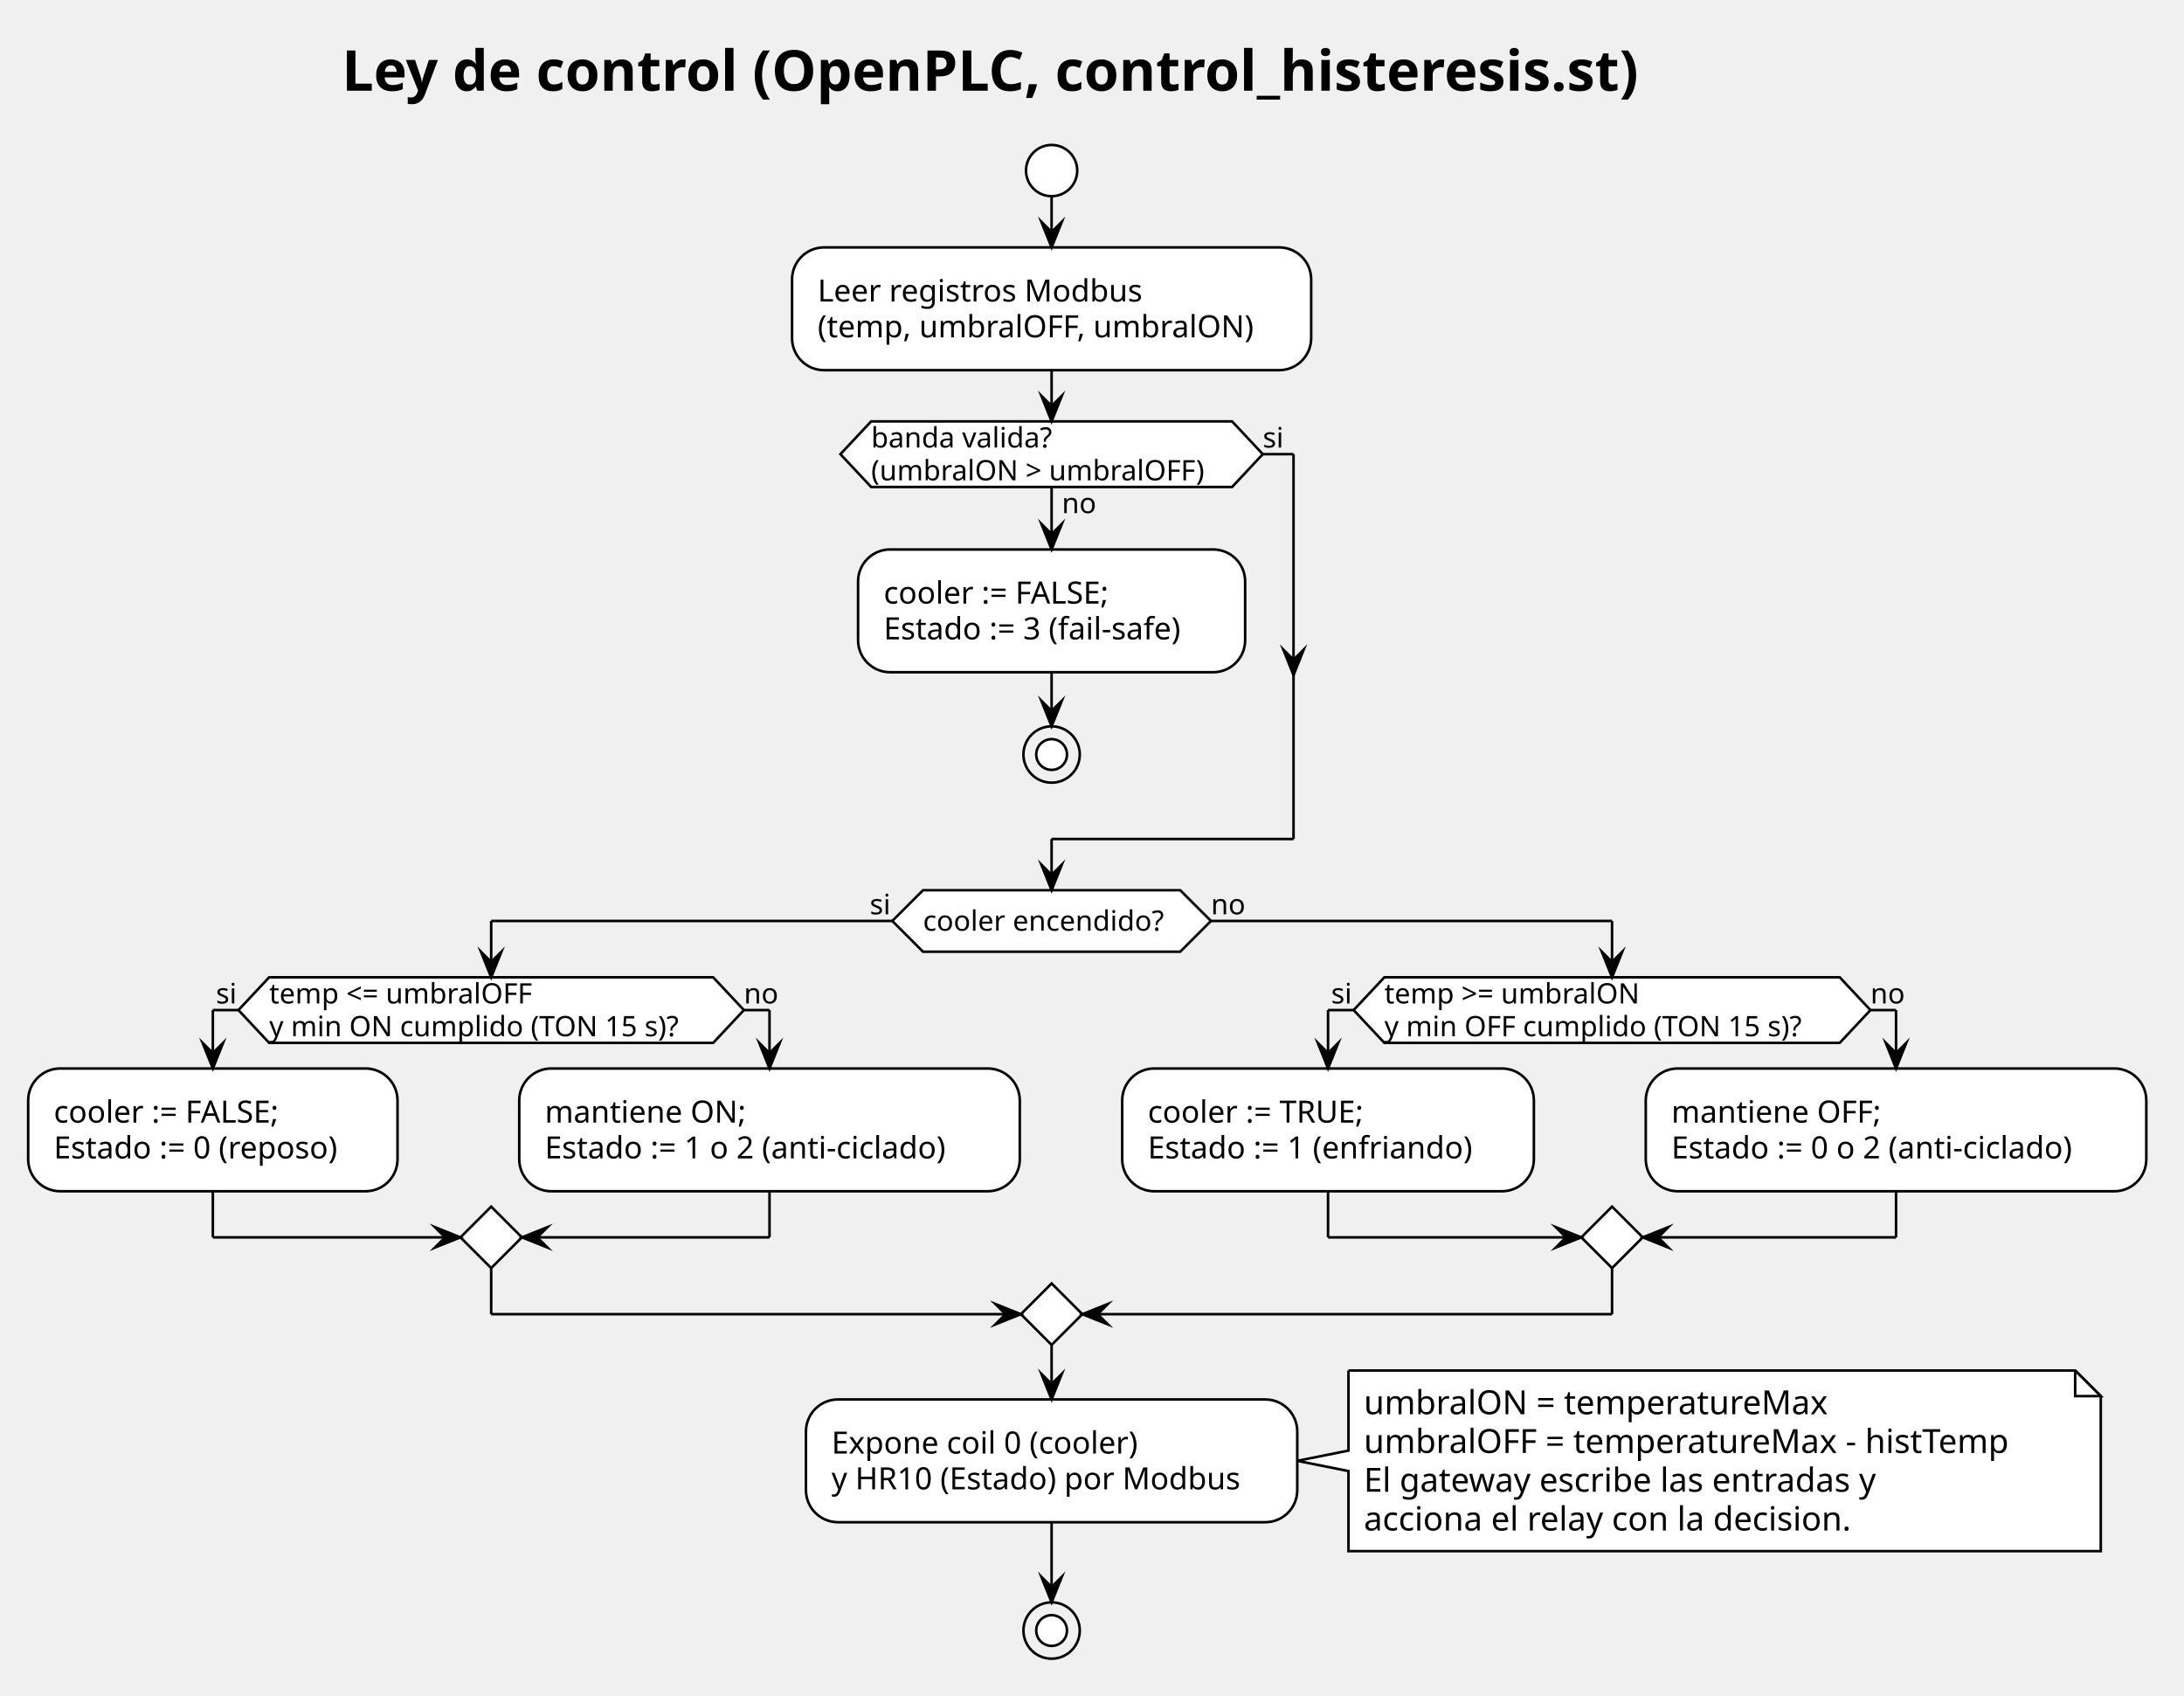
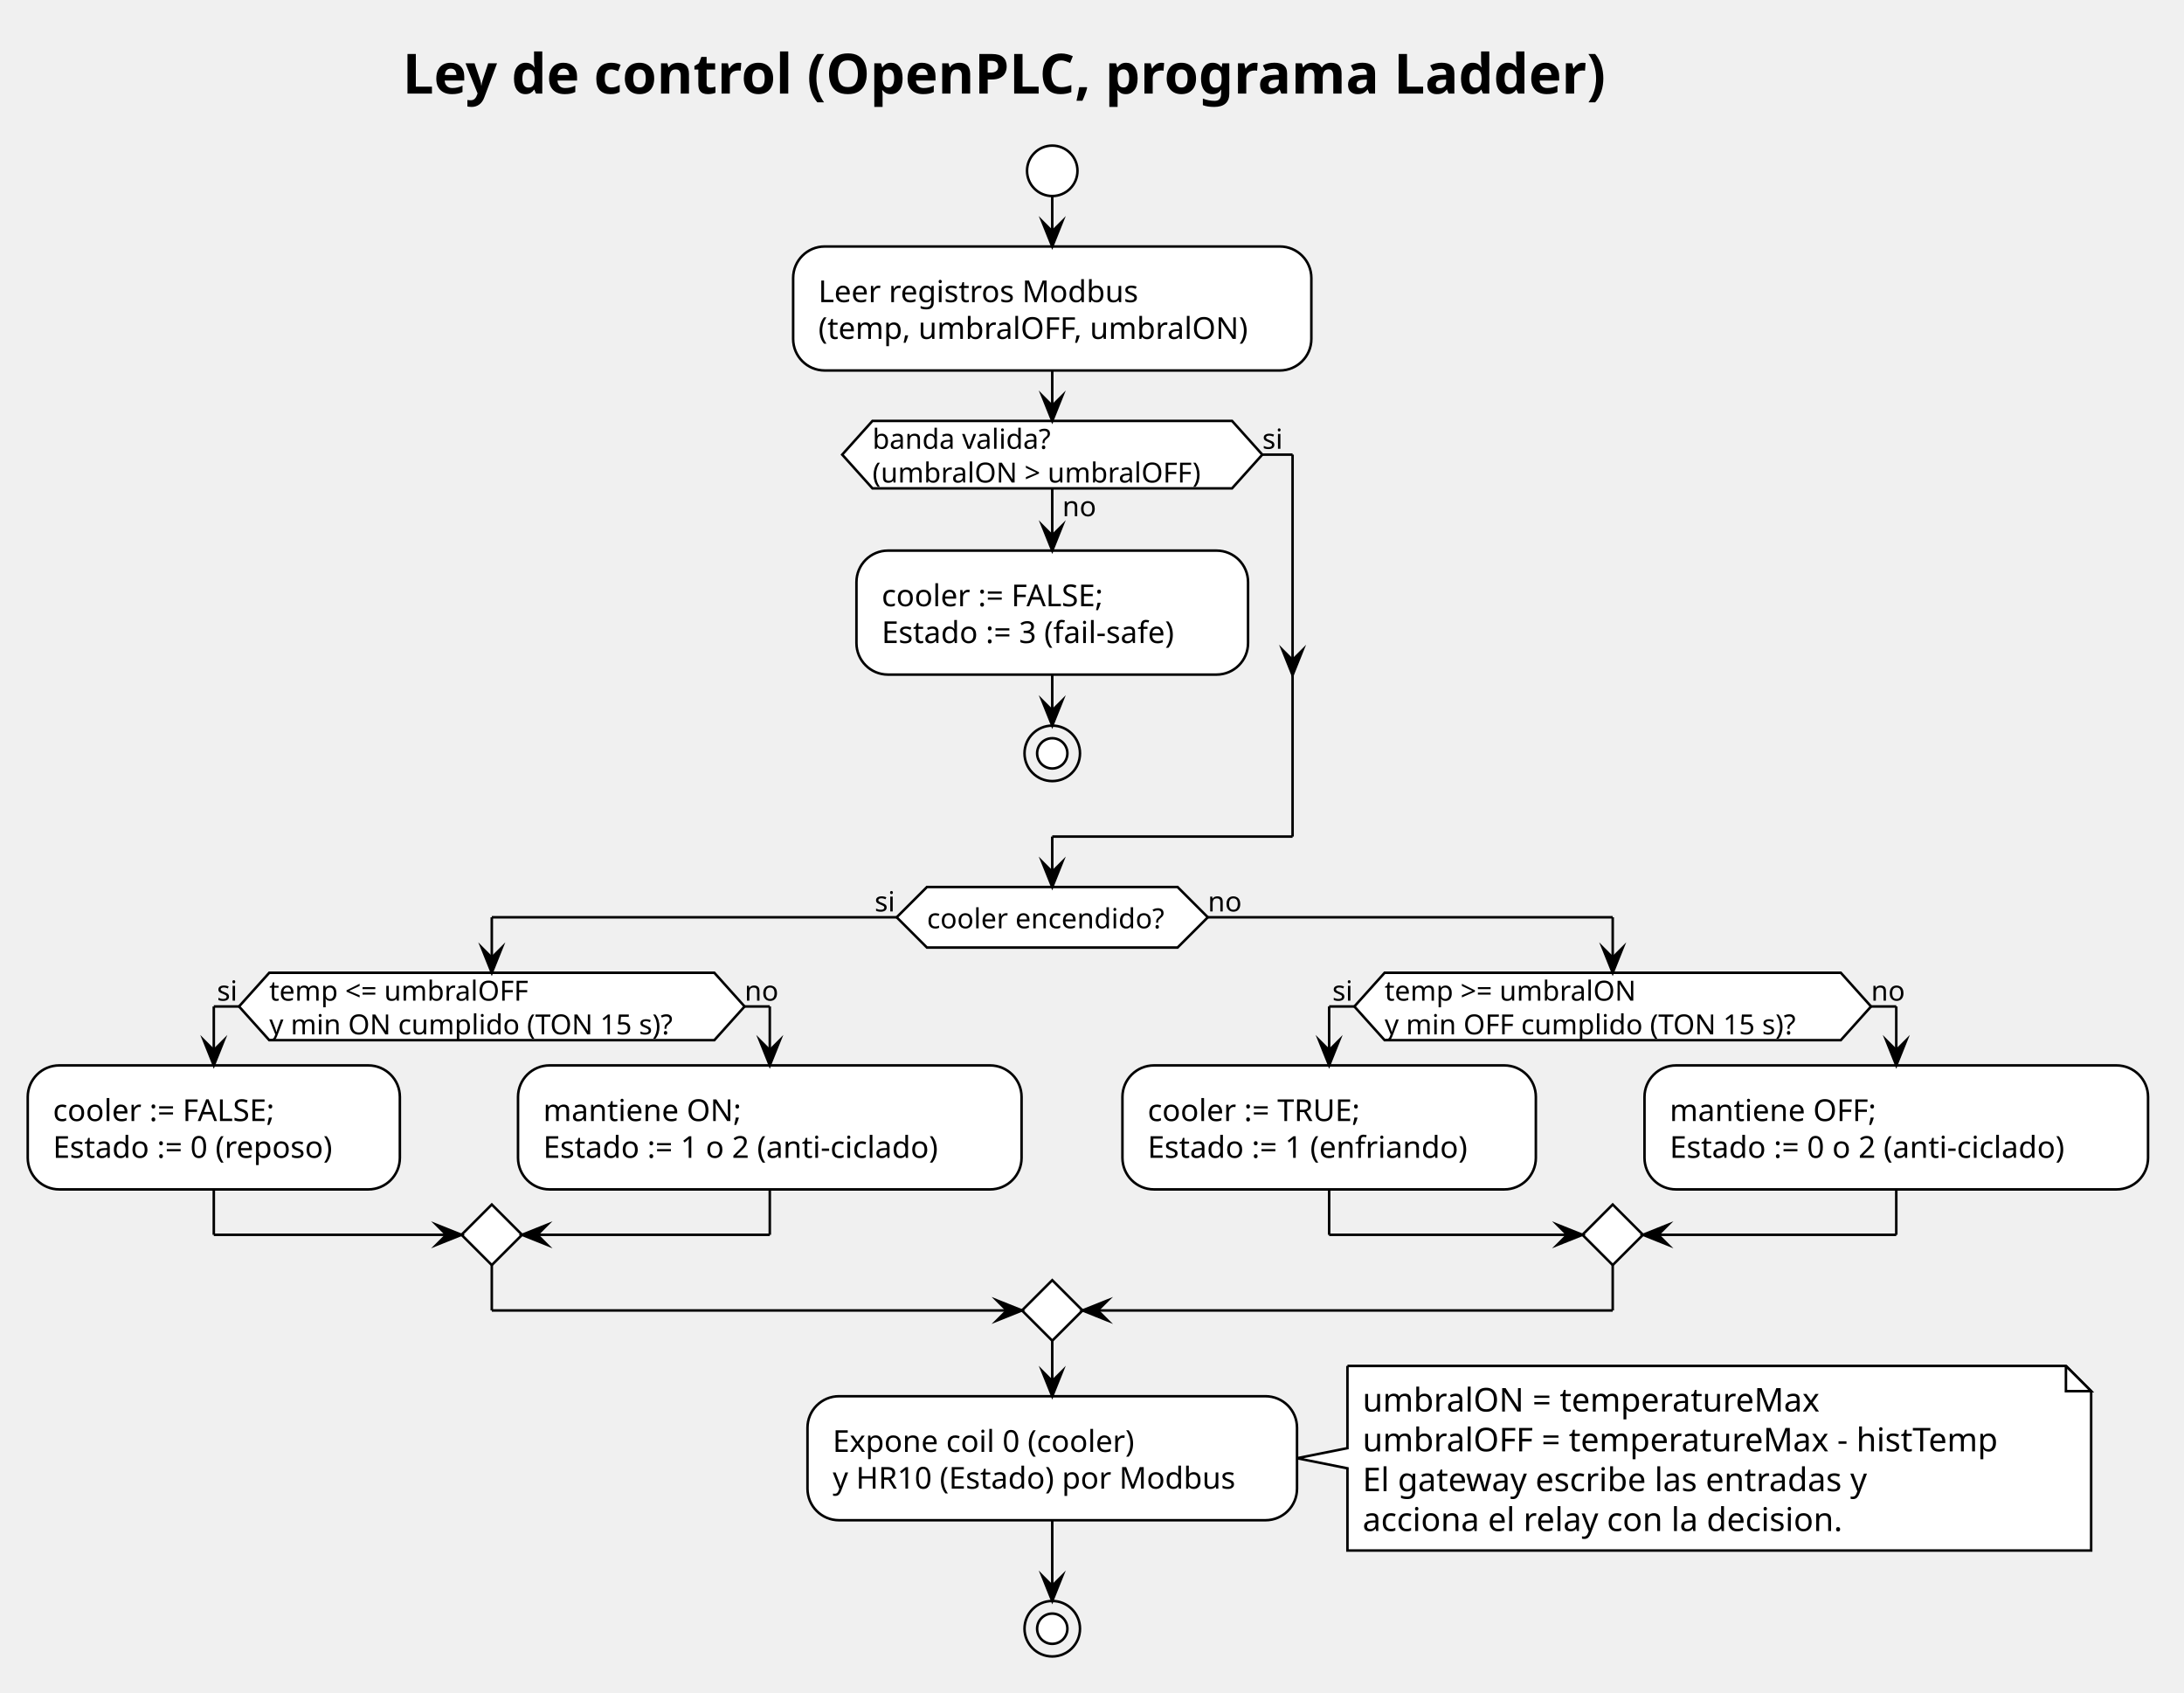
- <svg xmlns="http://www.w3.org/2000/svg" version="1.1" data-diagram-type="ACTIVITY" style="width:853px;height:662px;background:#FFFFFF;" width="853px" height="662px" viewBox="0 0 853 662" zoomAndPan="magnify" preserveAspectRatio="none" contentStyleType="text/css">
+ <svg xmlns="http://www.w3.org/2000/svg" contentStyleType="text/css" data-diagram-type="ACTIVITY" height="671px" preserveAspectRatio="none" style="width:866px;height:671px;background:#FFFFFF;" version="1.1" viewBox="0 0 866 671" width="866px" zoomAndPan="magnify">
  <defs />
-   <g font-family="sans-serif" lengthAdjust="spacing">
+   <g>
    <g class="title" data-source-line="5">
-       <text x="133.513" y="35.421" fill="#000" font-size="22" textLength="584.257" font-weight="700" font-family="Verdana">Ley de control (OpenPLC, control_histeresis.st)</text>
+       <text fill="#000000" font-family="Verdana" font-size="22" font-weight="700" lengthAdjust="spacing" textLength="545.563" x="159.59" y="37.118">Ley de control (OpenPLC, programa Ladder)</text>
    </g>
-     <ellipse cx="410.725" cy="66.609" rx="10" ry="10" fill="#FFF" style="stroke:#000;stroke-width:1;" />
-     <rect x="309.348" y="96.609" width="202.754" height="47.938" fill="#FFF" style="stroke:#000;stroke-width:1;" rx="12.5" ry="12.5" />
-     <text x="319.348" y="117.748" fill="#000" font-size="12" textLength="133.553" font-family="Verdana">Leer registros Modbus</text>
-     <text x="319.348" y="131.717" fill="#000" font-size="12" textLength="182.754" font-family="Verdana">(temp, umbralOFF, umbralON)</text>
-     <rect x="335.135" y="214.559" width="151.18" height="47.938" fill="#FFF" style="stroke:#000;stroke-width:1;" rx="12.5" ry="12.5" />
-     <text x="345.135" y="235.697" fill="#000" font-size="12" textLength="99.697" font-family="Verdana">cooler := FALSE;</text>
-     <text x="345.135" y="249.666" fill="#000" font-size="12" textLength="131.18" font-family="Verdana">Estado := 3 (fail-safe)</text>
-     <ellipse cx="410.725" cy="294.625" rx="11" ry="11" fill="none" style="stroke:#000;stroke-width:1;" />
-     <ellipse cx="410.725" cy="294.625" rx="6" ry="6" fill="#FFF" style="stroke:#000;stroke-width:1;" />
-     <polygon points="340.24,164.547,481.21,164.547,493.21,177.352,481.21,190.156,340.24,190.156,328.24,177.352,340.24,164.547" fill="#FFF" style="stroke:#000;stroke-width:1;stroke-linejoin:miter;stroke-miterlimit:10;" />
-     <text x="414.725" y="200.367" fill="#000" font-size="11" textLength="13.702" font-family="Verdana">no</text>
-     <text x="340.24" y="174.757" fill="#000" font-size="11" textLength="76.839" font-family="Verdana">banda valida?</text>
-     <text x="340.24" y="187.562" fill="#000" font-size="11" textLength="140.97" font-family="Verdana">(umbralON &gt; umbralOFF)</text>
-     <text x="493.21" y="174.757" fill="#000" font-size="11" textLength="8.787" font-family="Verdana">si</text>
-     <polygon points="360.492,347.625,460.958,347.625,472.958,359.625,460.958,371.625,360.492,371.625,348.492,359.625,360.492,347.625" fill="#FFF" style="stroke:#000;stroke-width:1;stroke-linejoin:miter;stroke-miterlimit:10;" />
-     <text x="360.492" y="363.433" fill="#000" font-size="11" textLength="100.466" font-family="Verdana">cooler encendido?</text>
-     <text x="339.705" y="357.031" fill="#000" font-size="11" textLength="8.787" font-family="Verdana">si</text>
-     <text x="472.958" y="357.031" fill="#000" font-size="11" textLength="13.702" font-family="Verdana">no</text>
-     <polygon points="105.13,381.625,278.546,381.625,290.546,394.43,278.546,407.234,105.13,407.234,93.13,394.43,105.13,381.625" fill="#FFF" style="stroke:#000;stroke-width:1;stroke-linejoin:miter;stroke-miterlimit:10;" />
-     <text x="105.13" y="391.835" fill="#000" font-size="11" textLength="114.506" font-family="Verdana">temp &lt;= umbralOFF</text>
-     <text x="105.13" y="404.64" fill="#000" font-size="11" textLength="173.417" font-family="Verdana">y min ON cumplido (TON 15 s)?</text>
-     <text x="84.343" y="391.835" fill="#000" font-size="11" textLength="8.787" font-family="Verdana">si</text>
-     <text x="290.546" y="391.835" fill="#000" font-size="11" textLength="13.702" font-family="Verdana">no</text>
-     <rect x="11" y="417.234" width="144.26" height="47.938" fill="#FFF" style="stroke:#000;stroke-width:1;" rx="12.5" ry="12.5" />
-     <text x="21" y="438.373" fill="#000" font-size="12" textLength="99.697" font-family="Verdana">cooler := FALSE;</text>
-     <text x="21" y="452.342" fill="#000" font-size="12" textLength="124.26" font-family="Verdana">Estado := 0 (reposo)</text>
-     <rect x="202.796" y="417.234" width="195.5" height="47.938" fill="#FFF" style="stroke:#000;stroke-width:1;" rx="12.5" ry="12.5" />
-     <text x="212.796" y="438.373" fill="#000" font-size="12" textLength="83.338" font-family="Verdana">mantiene ON;</text>
-     <text x="212.796" y="452.342" fill="#000" font-size="12" textLength="175.5" font-family="Verdana">Estado := 1 o 2 (anti-ciclado)</text>
-     <polygon points="191.838,471.172,203.838,483.172,191.838,495.172,179.838,483.172,191.838,471.172" fill="#FFF" style="stroke:#000;stroke-width:1;stroke-linejoin:miter;stroke-miterlimit:10;" />
-     <polygon points="540.691,381.625,718.533,381.625,730.533,394.43,718.533,407.234,540.691,407.234,528.691,394.43,540.691,381.625" fill="#FFF" style="stroke:#000;stroke-width:1;stroke-linejoin:miter;stroke-miterlimit:10;" />
-     <text x="540.691" y="391.835" fill="#000" font-size="11" textLength="110.081" font-family="Verdana">temp &gt;= umbralON</text>
-     <text x="540.691" y="404.64" fill="#000" font-size="11" textLength="177.842" font-family="Verdana">y min OFF cumplido (TON 15 s)?</text>
-     <text x="519.904" y="391.835" fill="#000" font-size="11" textLength="8.787" font-family="Verdana">si</text>
-     <text x="730.533" y="391.835" fill="#000" font-size="11" textLength="13.702" font-family="Verdana">no</text>
-     <rect x="438.296" y="417.234" width="160.789" height="47.938" fill="#FFF" style="stroke:#000;stroke-width:1;" rx="12.5" ry="12.5" />
-     <text x="448.296" y="438.373" fill="#000" font-size="12" textLength="94.734" font-family="Verdana">cooler := TRUE;</text>
-     <text x="448.296" y="452.342" fill="#000" font-size="12" textLength="140.789" font-family="Verdana">Estado := 1 (enfriando)</text>
-     <rect x="642.783" y="417.234" width="195.5" height="47.938" fill="#FFF" style="stroke:#000;stroke-width:1;" rx="12.5" ry="12.5" />
-     <text x="652.783" y="438.373" fill="#000" font-size="12" textLength="88.166" font-family="Verdana">mantiene OFF;</text>
-     <text x="652.783" y="452.342" fill="#000" font-size="12" textLength="175.5" font-family="Verdana">Estado := 0 o 2 (anti-ciclado)</text>
-     <polygon points="629.612,471.172,641.612,483.172,629.612,495.172,617.612,483.172,629.612,471.172" fill="#FFF" style="stroke:#000;stroke-width:1;stroke-linejoin:miter;stroke-miterlimit:10;" />
-     <polygon points="410.725,501.172,422.725,513.172,410.725,525.172,398.725,513.172,410.725,501.172" fill="#FFF" style="stroke:#000;stroke-width:1;stroke-linejoin:miter;stroke-miterlimit:10;" />
-     <path d="M526.667,535.172 L526.667,566.438 L506.667,570.438 L526.667,574.438 L526.667,605.703 A0,0 0 0 0 526.667,605.703 L820.496,605.703 A0,0 0 0 0 820.496,605.703 L820.496,545.172 L810.496,535.172 L526.667,535.172 A0,0 0 0 0 526.667,535.172" style="stroke:#000;stroke-width:1;" fill="#FFF" />
-     <path d="M810.496,535.172 L810.496,545.172 L820.496,545.172 L810.496,535.172" style="stroke:#000;stroke-width:1;" fill="#FFF" />
-     <text x="532.667" y="552.239" fill="#000" font-size="13" textLength="198.199" font-family="Verdana">umbralON  = temperatureMax</text>
-     <text x="532.667" y="567.372" fill="#000" font-size="13" textLength="272.829" font-family="Verdana">umbralOFF = temperatureMax - histTemp</text>
-     <text x="532.667" y="582.504" fill="#000" font-size="13" textLength="218.899" font-family="Verdana">El gateway escribe las entradas y</text>
-     <text x="532.667" y="597.637" fill="#000" font-size="13" textLength="207.556" font-family="Verdana">acciona el relay con la decision.</text>
-     <rect x="314.783" y="546.469" width="191.885" height="47.938" fill="#FFF" style="stroke:#000;stroke-width:1;" rx="12.5" ry="12.5" />
-     <text x="324.783" y="567.607" fill="#000" font-size="12" textLength="130.611" font-family="Verdana">Expone coil 0 (cooler)</text>
-     <text x="324.783" y="581.576" fill="#000" font-size="12" textLength="171.885" font-family="Verdana">y HR10 (Estado) por Modbus</text>
-     <ellipse cx="410.725" cy="636.703" rx="11" ry="11" fill="none" style="stroke:#000;stroke-width:1;" />
-     <ellipse cx="410.725" cy="636.703" rx="6" ry="6" fill="#FFF" style="stroke:#000;stroke-width:1;" />
-     <line x1="410.725" y1="76.609" x2="410.725" y2="96.609" style="stroke:#000;stroke-width:1;" />
-     <polygon points="406.725,86.609,410.725,96.609,414.725,86.609,410.725,90.609" fill="#000" style="stroke:#000;stroke-width:1;stroke-linejoin:miter;stroke-miterlimit:10;" />
-     <line x1="410.725" y1="262.496" x2="410.725" y2="283.625" style="stroke:#000;stroke-width:1;" />
-     <polygon points="406.725,273.625,410.725,283.625,414.725,273.625,410.725,277.625" fill="#000" style="stroke:#000;stroke-width:1;stroke-linejoin:miter;stroke-miterlimit:10;" />
-     <line x1="410.725" y1="190.156" x2="410.725" y2="214.559" style="stroke:#000;stroke-width:1;" />
-     <polygon points="406.725,204.559,410.725,214.559,414.725,204.559,410.725,208.559" fill="#000" style="stroke:#000;stroke-width:1;stroke-linejoin:miter;stroke-miterlimit:10;" />
-     <line x1="493.21" y1="177.352" x2="505.21" y2="177.352" style="stroke:#000;stroke-width:1;" />
-     <polygon points="501.21,253.625,505.21,263.625,509.21,253.625,505.21,257.625" fill="#000" style="stroke:#000;stroke-width:1;stroke-linejoin:miter;stroke-miterlimit:10;" />
-     <line x1="505.21" y1="177.352" x2="505.21" y2="327.625" style="stroke:#000;stroke-width:1;" />
-     <line x1="505.21" y1="327.625" x2="410.725" y2="327.625" style="stroke:#000;stroke-width:1;" />
-     <line x1="410.725" y1="327.625" x2="410.725" y2="347.625" style="stroke:#000;stroke-width:1;" />
-     <polygon points="406.725,337.625,410.725,347.625,414.725,337.625,410.725,341.625" fill="#000" style="stroke:#000;stroke-width:1;stroke-linejoin:miter;stroke-miterlimit:10;" />
-     <line x1="410.725" y1="144.547" x2="410.725" y2="164.547" style="stroke:#000;stroke-width:1;" />
-     <polygon points="406.725,154.547,410.725,164.547,414.725,154.547,410.725,158.547" fill="#000" style="stroke:#000;stroke-width:1;stroke-linejoin:miter;stroke-miterlimit:10;" />
-     <line x1="93.13" y1="394.43" x2="83.13" y2="394.43" style="stroke:#000;stroke-width:1;" />
-     <line x1="83.13" y1="394.43" x2="83.13" y2="417.234" style="stroke:#000;stroke-width:1;" />
-     <polygon points="79.13,407.234,83.13,417.234,87.13,407.234,83.13,411.234" fill="#000" style="stroke:#000;stroke-width:1;stroke-linejoin:miter;stroke-miterlimit:10;" />
-     <line x1="290.546" y1="394.43" x2="300.546" y2="394.43" style="stroke:#000;stroke-width:1;" />
-     <line x1="300.546" y1="394.43" x2="300.546" y2="417.234" style="stroke:#000;stroke-width:1;" />
-     <polygon points="296.546,407.234,300.546,417.234,304.546,407.234,300.546,411.234" fill="#000" style="stroke:#000;stroke-width:1;stroke-linejoin:miter;stroke-miterlimit:10;" />
-     <line x1="83.13" y1="465.172" x2="83.13" y2="483.172" style="stroke:#000;stroke-width:1;" />
-     <line x1="83.13" y1="483.172" x2="179.838" y2="483.172" style="stroke:#000;stroke-width:1;" />
-     <polygon points="169.838,479.172,179.838,483.172,169.838,487.172,173.838,483.172" fill="#000" style="stroke:#000;stroke-width:1;stroke-linejoin:miter;stroke-miterlimit:10;" />
-     <line x1="300.546" y1="465.172" x2="300.546" y2="483.172" style="stroke:#000;stroke-width:1;" />
-     <line x1="300.546" y1="483.172" x2="203.838" y2="483.172" style="stroke:#000;stroke-width:1;" />
-     <polygon points="213.838,479.172,203.838,483.172,213.838,487.172,209.838,483.172" fill="#000" style="stroke:#000;stroke-width:1;stroke-linejoin:miter;stroke-miterlimit:10;" />
-     <line x1="528.691" y1="394.43" x2="518.691" y2="394.43" style="stroke:#000;stroke-width:1;" />
-     <line x1="518.691" y1="394.43" x2="518.691" y2="417.234" style="stroke:#000;stroke-width:1;" />
-     <polygon points="514.691,407.234,518.691,417.234,522.691,407.234,518.691,411.234" fill="#000" style="stroke:#000;stroke-width:1;stroke-linejoin:miter;stroke-miterlimit:10;" />
-     <line x1="730.533" y1="394.43" x2="740.533" y2="394.43" style="stroke:#000;stroke-width:1;" />
-     <line x1="740.533" y1="394.43" x2="740.533" y2="417.234" style="stroke:#000;stroke-width:1;" />
-     <polygon points="736.533,407.234,740.533,417.234,744.533,407.234,740.533,411.234" fill="#000" style="stroke:#000;stroke-width:1;stroke-linejoin:miter;stroke-miterlimit:10;" />
-     <line x1="518.691" y1="465.172" x2="518.691" y2="483.172" style="stroke:#000;stroke-width:1;" />
-     <line x1="518.691" y1="483.172" x2="617.612" y2="483.172" style="stroke:#000;stroke-width:1;" />
-     <polygon points="607.612,479.172,617.612,483.172,607.612,487.172,611.612,483.172" fill="#000" style="stroke:#000;stroke-width:1;stroke-linejoin:miter;stroke-miterlimit:10;" />
-     <line x1="740.533" y1="465.172" x2="740.533" y2="483.172" style="stroke:#000;stroke-width:1;" />
-     <line x1="740.533" y1="483.172" x2="641.612" y2="483.172" style="stroke:#000;stroke-width:1;" />
-     <polygon points="651.612,479.172,641.612,483.172,651.612,487.172,647.612,483.172" fill="#000" style="stroke:#000;stroke-width:1;stroke-linejoin:miter;stroke-miterlimit:10;" />
-     <line x1="348.492" y1="359.625" x2="191.838" y2="359.625" style="stroke:#000;stroke-width:1;" />
-     <line x1="191.838" y1="359.625" x2="191.838" y2="381.625" style="stroke:#000;stroke-width:1;" />
-     <polygon points="187.838,371.625,191.838,381.625,195.838,371.625,191.838,375.625" fill="#000" style="stroke:#000;stroke-width:1;stroke-linejoin:miter;stroke-miterlimit:10;" />
-     <line x1="472.958" y1="359.625" x2="629.612" y2="359.625" style="stroke:#000;stroke-width:1;" />
-     <line x1="629.612" y1="359.625" x2="629.612" y2="381.625" style="stroke:#000;stroke-width:1;" />
-     <polygon points="625.612,371.625,629.612,381.625,633.612,371.625,629.612,375.625" fill="#000" style="stroke:#000;stroke-width:1;stroke-linejoin:miter;stroke-miterlimit:10;" />
-     <line x1="191.838" y1="495.172" x2="191.838" y2="513.172" style="stroke:#000;stroke-width:1;" />
-     <line x1="191.838" y1="513.172" x2="398.725" y2="513.172" style="stroke:#000;stroke-width:1;" />
-     <polygon points="388.725,509.172,398.725,513.172,388.725,517.172,392.725,513.172" fill="#000" style="stroke:#000;stroke-width:1;stroke-linejoin:miter;stroke-miterlimit:10;" />
-     <line x1="629.612" y1="495.172" x2="629.612" y2="513.172" style="stroke:#000;stroke-width:1;" />
-     <line x1="629.612" y1="513.172" x2="422.725" y2="513.172" style="stroke:#000;stroke-width:1;" />
-     <polygon points="432.725,509.172,422.725,513.172,432.725,517.172,428.725,513.172" fill="#000" style="stroke:#000;stroke-width:1;stroke-linejoin:miter;stroke-miterlimit:10;" />
-     <line x1="410.725" y1="525.172" x2="410.725" y2="546.469" style="stroke:#000;stroke-width:1;" />
-     <polygon points="406.725,536.469,410.725,546.469,414.725,536.469,410.725,540.469" fill="#000" style="stroke:#000;stroke-width:1;stroke-linejoin:miter;stroke-miterlimit:10;" />
-     <line x1="410.725" y1="594.406" x2="410.725" y2="625.703" style="stroke:#000;stroke-width:1;" />
-     <polygon points="406.725,615.703,410.725,625.703,414.725,615.703,410.725,619.703" fill="#000" style="stroke:#000;stroke-width:1;stroke-linejoin:miter;stroke-miterlimit:10;" />
+     <ellipse cx="417.24" cy="67.737" fill="#FFFFFF" rx="10" ry="10" style="stroke:#000000;stroke-width:1;" />
+     <rect fill="#FFFFFF" height="49.168" rx="12.5" ry="12.5" style="stroke:#000000;stroke-width:1;" width="205.478" x="314.5" y="97.737" />
+     <text fill="#000000" font-family="Verdana" font-size="12" lengthAdjust="spacing" textLength="133.406" x="324.5" y="119.802">Leer registros Modbus</text>
+     <text fill="#000000" font-family="Verdana" font-size="12" lengthAdjust="spacing" textLength="185.478" x="324.5" y="134.386">(temp, umbralOFF, umbralON)</text>
+     <rect fill="#FFFFFF" height="49.168" rx="12.5" ry="12.5" style="stroke:#000000;stroke-width:1;" width="155.275" x="339.602" y="218.327" />
+     <text fill="#000000" font-family="Verdana" font-size="12" lengthAdjust="spacing" textLength="103.107" x="349.602" y="240.391">cooler := FALSE;</text>
+     <text fill="#000000" font-family="Verdana" font-size="12" lengthAdjust="spacing" textLength="135.275" x="349.602" y="254.975">Estado := 3 (fail-safe)</text>
+     <ellipse cx="417.24" cy="298.727" fill="none" rx="11" ry="11" style="stroke:#000000;stroke-width:1;" />
+     <ellipse cx="417.24" cy="298.727" fill="#FFFFFF" rx="6" ry="6" style="stroke:#000000;stroke-width:1;" />
+     <polygon fill="#FFFFFF" points="345.949,166.905,488.53,166.905,500.53,180.274,488.53,193.643,345.949,193.643,333.949,180.274,345.949,166.905" style="stroke:#000000;stroke-width:1;stroke-linejoin:miter;stroke-miterlimit:10;" />
+     <text fill="#000000" font-family="Verdana" font-size="11" lengthAdjust="spacing" textLength="13.637" x="421.24" y="204.702">no</text>
+     <text fill="#000000" font-family="Verdana" font-size="11" lengthAdjust="spacing" textLength="76.361" x="345.949" y="177.964">banda valida?</text>
+     <text fill="#000000" font-family="Verdana" font-size="11" lengthAdjust="spacing" textLength="142.581" x="345.949" y="191.333">(umbralON &gt; umbralOFF)</text>
+     <text fill="#000000" font-family="Verdana" font-size="11" lengthAdjust="spacing" textLength="8.749" x="500.53" y="177.964">si</text>
+     <polygon fill="#FFFFFF" points="367.551,351.727,466.928,351.727,478.928,363.727,466.928,375.727,367.551,375.727,355.551,363.727,367.551,351.727" style="stroke:#000000;stroke-width:1;stroke-linejoin:miter;stroke-miterlimit:10;" />
+     <text fill="#000000" font-family="Verdana" font-size="11" lengthAdjust="spacing" textLength="99.376" x="367.551" y="368.101">cooler encendido?</text>
+     <text fill="#000000" font-family="Verdana" font-size="11" lengthAdjust="spacing" textLength="8.749" x="346.802" y="361.417">si</text>
+     <text fill="#000000" font-family="Verdana" font-size="11" lengthAdjust="spacing" textLength="13.637" x="478.928" y="361.417">no</text>
+     <polygon fill="#FFFFFF" points="106.776,385.727,283.238,385.727,295.238,399.095,283.238,412.464,106.776,412.464,94.776,399.095,106.776,385.727" style="stroke:#000000;stroke-width:1;stroke-linejoin:miter;stroke-miterlimit:10;" />
+     <text fill="#000000" font-family="Verdana" font-size="11" lengthAdjust="spacing" textLength="114.313" x="106.776" y="396.786">temp &lt;= umbralOFF</text>
+     <text fill="#000000" font-family="Verdana" font-size="11" lengthAdjust="spacing" textLength="176.462" x="106.776" y="410.154">y min ON cumplido (TON 15 s)?</text>
+     <text fill="#000000" font-family="Verdana" font-size="11" lengthAdjust="spacing" textLength="8.749" x="86.027" y="396.786">si</text>
+     <text fill="#000000" font-family="Verdana" font-size="11" lengthAdjust="spacing" textLength="13.637" x="295.238" y="396.786">no</text>
+     <rect fill="#FFFFFF" height="49.168" rx="12.5" ry="12.5" style="stroke:#000000;stroke-width:1;" width="147.553" x="11" y="422.464" />
+     <text fill="#000000" font-family="Verdana" font-size="12" lengthAdjust="spacing" textLength="103.107" x="21" y="444.528">cooler := FALSE;</text>
+     <text fill="#000000" font-family="Verdana" font-size="12" lengthAdjust="spacing" textLength="127.553" x="21" y="459.112">Estado := 0 (reposo)</text>
+     <rect fill="#FFFFFF" height="49.168" rx="12.5" ry="12.5" style="stroke:#000000;stroke-width:1;" width="199.666" x="205.405" y="422.464" />
+     <text fill="#000000" font-family="Verdana" font-size="12" lengthAdjust="spacing" textLength="84.475" x="215.405" y="444.528">mantiene ON;</text>
+     <text fill="#000000" font-family="Verdana" font-size="12" lengthAdjust="spacing" textLength="179.666" x="215.405" y="459.112">Estado := 1 o 2 (anti-ciclado)</text>
+     <polygon fill="#FFFFFF" points="195.007,477.632,207.007,489.632,195.007,501.632,183.007,489.632,195.007,477.632" style="stroke:#000000;stroke-width:1;stroke-linejoin:miter;stroke-miterlimit:10;" />
+     <polygon fill="#FFFFFF" points="549.033,385.727,729.91,385.727,741.91,399.095,729.91,412.464,549.033,412.464,537.033,399.095,549.033,385.727" style="stroke:#000000;stroke-width:1;stroke-linejoin:miter;stroke-miterlimit:10;" />
+     <text fill="#000000" font-family="Verdana" font-size="11" lengthAdjust="spacing" textLength="109.898" x="549.033" y="396.786">temp &gt;= umbralON</text>
+     <text fill="#000000" font-family="Verdana" font-size="11" lengthAdjust="spacing" textLength="180.877" x="549.033" y="410.154">y min OFF cumplido (TON 15 s)?</text>
+     <text fill="#000000" font-family="Verdana" font-size="11" lengthAdjust="spacing" textLength="8.749" x="528.284" y="396.786">si</text>
+     <text fill="#000000" font-family="Verdana" font-size="11" lengthAdjust="spacing" textLength="13.637" x="741.91" y="396.786">no</text>
+     <rect fill="#FFFFFF" height="49.168" rx="12.5" ry="12.5" style="stroke:#000000;stroke-width:1;" width="163.924" x="445.071" y="422.464" />
+     <text fill="#000000" font-family="Verdana" font-size="12" lengthAdjust="spacing" textLength="97.647" x="455.071" y="444.528">cooler := TRUE;</text>
+     <text fill="#000000" font-family="Verdana" font-size="12" lengthAdjust="spacing" textLength="143.924" x="455.071" y="459.112">Estado := 1 (enfriando)</text>
+     <rect fill="#FFFFFF" height="49.168" rx="12.5" ry="12.5" style="stroke:#000000;stroke-width:1;" width="199.666" x="652.077" y="422.464" />
+     <text fill="#000000" font-family="Verdana" font-size="12" lengthAdjust="spacing" textLength="89.291" x="662.077" y="444.528">mantiene OFF;</text>
+     <text fill="#000000" font-family="Verdana" font-size="12" lengthAdjust="spacing" textLength="179.666" x="662.077" y="459.112">Estado := 0 o 2 (anti-ciclado)</text>
+     <polygon fill="#FFFFFF" points="639.472,477.632,651.472,489.632,639.472,501.632,627.472,489.632,639.472,477.632" style="stroke:#000000;stroke-width:1;stroke-linejoin:miter;stroke-miterlimit:10;" />
+     <polygon fill="#FFFFFF" points="417.24,507.632,429.24,519.632,417.24,531.632,405.24,519.632,417.24,507.632" style="stroke:#000000;stroke-width:1;stroke-linejoin:miter;stroke-miterlimit:10;" />
+     <path d="M534.292,541.632 L534.292,574.231 L514.292,578.231 L534.292,582.231 L534.292,614.829 A0,0 0 0 0 534.292,614.829 L829.181,614.829 A0,0 0 0 0 829.181,614.829 L829.181,551.632 L819.181,541.632 L534.292,541.632 A0,0 0 0 0 534.292,541.632" fill="#FFFFFF" style="stroke:#000000;stroke-width:1;" />
+     <path d="M819.181,541.632 L819.181,551.632 L829.181,551.632 L819.181,541.632" fill="#FFFFFF" style="stroke:#000000;stroke-width:1;" />
+     <text fill="#000000" font-family="Verdana" font-size="13" lengthAdjust="spacing" textLength="198.009" x="540.292" y="559.702">umbralON  = temperatureMax</text>
+     <text fill="#000000" font-family="Verdana" font-size="13" lengthAdjust="spacing" textLength="273.889" x="540.292" y="575.501">umbralOFF = temperatureMax - histTemp</text>
+     <text fill="#000000" font-family="Verdana" font-size="13" lengthAdjust="spacing" textLength="218.772" x="540.292" y="591.3">El gateway escribe las entradas y</text>
+     <text fill="#000000" font-family="Verdana" font-size="13" lengthAdjust="spacing" textLength="207.003" x="540.292" y="607.1">acciona el relay con la decision.</text>
+     <rect fill="#FFFFFF" height="49.168" rx="12.5" ry="12.5" style="stroke:#000000;stroke-width:1;" width="194.106" x="320.187" y="553.646" />
+     <text fill="#000000" font-family="Verdana" font-size="12" lengthAdjust="spacing" textLength="131.877" x="330.187" y="575.711">Expone coil 0 (cooler)</text>
+     <text fill="#000000" font-family="Verdana" font-size="12" lengthAdjust="spacing" textLength="174.106" x="330.187" y="590.295">y HR10 (Estado) por Modbus</text>
+     <ellipse cx="417.24" cy="645.829" fill="none" rx="11" ry="11" style="stroke:#000000;stroke-width:1;" />
+     <ellipse cx="417.24" cy="645.829" fill="#FFFFFF" rx="6" ry="6" style="stroke:#000000;stroke-width:1;" />
+     <line style="stroke:#000000;stroke-width:1;" x1="417.24" x2="417.24" y1="77.737" y2="97.737" />
+     <polygon fill="#000000" points="413.24,87.737,417.24,97.737,421.24,87.737,417.24,91.737" style="stroke:#000000;stroke-width:1;stroke-linejoin:miter;stroke-miterlimit:10;" />
+     <line style="stroke:#000000;stroke-width:1;" x1="417.24" x2="417.24" y1="267.495" y2="287.727" />
+     <polygon fill="#000000" points="413.24,277.727,417.24,287.727,421.24,277.727,417.24,281.727" style="stroke:#000000;stroke-width:1;stroke-linejoin:miter;stroke-miterlimit:10;" />
+     <line style="stroke:#000000;stroke-width:1;" x1="417.24" x2="417.24" y1="193.643" y2="218.327" />
+     <polygon fill="#000000" points="413.24,208.327,417.24,218.327,421.24,208.327,417.24,212.327" style="stroke:#000000;stroke-width:1;stroke-linejoin:miter;stroke-miterlimit:10;" />
+     <line style="stroke:#000000;stroke-width:1;" x1="500.53" x2="512.53" y1="180.274" y2="180.274" />
+     <polygon fill="#000000" points="508.53,257.727,512.53,267.727,516.53,257.727,512.53,261.727" style="stroke:#000000;stroke-width:1;stroke-linejoin:miter;stroke-miterlimit:10;" />
+     <line style="stroke:#000000;stroke-width:1;" x1="512.53" x2="512.53" y1="180.274" y2="331.727" />
+     <line style="stroke:#000000;stroke-width:1;" x1="512.53" x2="417.24" y1="331.727" y2="331.727" />
+     <line style="stroke:#000000;stroke-width:1;" x1="417.24" x2="417.24" y1="331.727" y2="351.727" />
+     <polygon fill="#000000" points="413.24,341.727,417.24,351.727,421.24,341.727,417.24,345.727" style="stroke:#000000;stroke-width:1;stroke-linejoin:miter;stroke-miterlimit:10;" />
+     <line style="stroke:#000000;stroke-width:1;" x1="417.24" x2="417.24" y1="146.905" y2="166.905" />
+     <polygon fill="#000000" points="413.24,156.905,417.24,166.905,421.24,156.905,417.24,160.905" style="stroke:#000000;stroke-width:1;stroke-linejoin:miter;stroke-miterlimit:10;" />
+     <line style="stroke:#000000;stroke-width:1;" x1="94.776" x2="84.776" y1="399.095" y2="399.095" />
+     <line style="stroke:#000000;stroke-width:1;" x1="84.776" x2="84.776" y1="399.095" y2="422.464" />
+     <polygon fill="#000000" points="80.776,412.464,84.776,422.464,88.776,412.464,84.776,416.464" style="stroke:#000000;stroke-width:1;stroke-linejoin:miter;stroke-miterlimit:10;" />
+     <line style="stroke:#000000;stroke-width:1;" x1="295.238" x2="305.238" y1="399.095" y2="399.095" />
+     <line style="stroke:#000000;stroke-width:1;" x1="305.238" x2="305.238" y1="399.095" y2="422.464" />
+     <polygon fill="#000000" points="301.238,412.464,305.238,422.464,309.238,412.464,305.238,416.464" style="stroke:#000000;stroke-width:1;stroke-linejoin:miter;stroke-miterlimit:10;" />
+     <line style="stroke:#000000;stroke-width:1;" x1="84.776" x2="84.776" y1="471.632" y2="489.632" />
+     <line style="stroke:#000000;stroke-width:1;" x1="84.776" x2="183.007" y1="489.632" y2="489.632" />
+     <polygon fill="#000000" points="173.007,485.632,183.007,489.632,173.007,493.632,177.007,489.632" style="stroke:#000000;stroke-width:1;stroke-linejoin:miter;stroke-miterlimit:10;" />
+     <line style="stroke:#000000;stroke-width:1;" x1="305.238" x2="305.238" y1="471.632" y2="489.632" />
+     <line style="stroke:#000000;stroke-width:1;" x1="305.238" x2="207.007" y1="489.632" y2="489.632" />
+     <polygon fill="#000000" points="217.007,485.632,207.007,489.632,217.007,493.632,213.007,489.632" style="stroke:#000000;stroke-width:1;stroke-linejoin:miter;stroke-miterlimit:10;" />
+     <line style="stroke:#000000;stroke-width:1;" x1="537.033" x2="527.033" y1="399.095" y2="399.095" />
+     <line style="stroke:#000000;stroke-width:1;" x1="527.033" x2="527.033" y1="399.095" y2="422.464" />
+     <polygon fill="#000000" points="523.033,412.464,527.033,422.464,531.033,412.464,527.033,416.464" style="stroke:#000000;stroke-width:1;stroke-linejoin:miter;stroke-miterlimit:10;" />
+     <line style="stroke:#000000;stroke-width:1;" x1="741.91" x2="751.91" y1="399.095" y2="399.095" />
+     <line style="stroke:#000000;stroke-width:1;" x1="751.91" x2="751.91" y1="399.095" y2="422.464" />
+     <polygon fill="#000000" points="747.91,412.464,751.91,422.464,755.91,412.464,751.91,416.464" style="stroke:#000000;stroke-width:1;stroke-linejoin:miter;stroke-miterlimit:10;" />
+     <line style="stroke:#000000;stroke-width:1;" x1="527.033" x2="527.033" y1="471.632" y2="489.632" />
+     <line style="stroke:#000000;stroke-width:1;" x1="527.033" x2="627.472" y1="489.632" y2="489.632" />
+     <polygon fill="#000000" points="617.472,485.632,627.472,489.632,617.472,493.632,621.472,489.632" style="stroke:#000000;stroke-width:1;stroke-linejoin:miter;stroke-miterlimit:10;" />
+     <line style="stroke:#000000;stroke-width:1;" x1="751.91" x2="751.91" y1="471.632" y2="489.632" />
+     <line style="stroke:#000000;stroke-width:1;" x1="751.91" x2="651.472" y1="489.632" y2="489.632" />
+     <polygon fill="#000000" points="661.472,485.632,651.472,489.632,661.472,493.632,657.472,489.632" style="stroke:#000000;stroke-width:1;stroke-linejoin:miter;stroke-miterlimit:10;" />
+     <line style="stroke:#000000;stroke-width:1;" x1="355.551" x2="195.007" y1="363.727" y2="363.727" />
+     <line style="stroke:#000000;stroke-width:1;" x1="195.007" x2="195.007" y1="363.727" y2="385.727" />
+     <polygon fill="#000000" points="191.007,375.727,195.007,385.727,199.007,375.727,195.007,379.727" style="stroke:#000000;stroke-width:1;stroke-linejoin:miter;stroke-miterlimit:10;" />
+     <line style="stroke:#000000;stroke-width:1;" x1="478.928" x2="639.472" y1="363.727" y2="363.727" />
+     <line style="stroke:#000000;stroke-width:1;" x1="639.472" x2="639.472" y1="363.727" y2="385.727" />
+     <polygon fill="#000000" points="635.472,375.727,639.472,385.727,643.472,375.727,639.472,379.727" style="stroke:#000000;stroke-width:1;stroke-linejoin:miter;stroke-miterlimit:10;" />
+     <line style="stroke:#000000;stroke-width:1;" x1="195.007" x2="195.007" y1="501.632" y2="519.632" />
+     <line style="stroke:#000000;stroke-width:1;" x1="195.007" x2="405.24" y1="519.632" y2="519.632" />
+     <polygon fill="#000000" points="395.24,515.632,405.24,519.632,395.24,523.632,399.24,519.632" style="stroke:#000000;stroke-width:1;stroke-linejoin:miter;stroke-miterlimit:10;" />
+     <line style="stroke:#000000;stroke-width:1;" x1="639.472" x2="639.472" y1="501.632" y2="519.632" />
+     <line style="stroke:#000000;stroke-width:1;" x1="639.472" x2="429.24" y1="519.632" y2="519.632" />
+     <polygon fill="#000000" points="439.24,515.632,429.24,519.632,439.24,523.632,435.24,519.632" style="stroke:#000000;stroke-width:1;stroke-linejoin:miter;stroke-miterlimit:10;" />
+     <line style="stroke:#000000;stroke-width:1;" x1="417.24" x2="417.24" y1="531.632" y2="553.646" />
+     <polygon fill="#000000" points="413.24,543.646,417.24,553.646,421.24,543.646,417.24,547.646" style="stroke:#000000;stroke-width:1;stroke-linejoin:miter;stroke-miterlimit:10;" />
+     <line style="stroke:#000000;stroke-width:1;" x1="417.24" x2="417.24" y1="602.814" y2="634.829" />
+     <polygon fill="#000000" points="413.24,624.829,417.24,634.829,421.24,624.829,417.24,628.829" style="stroke:#000000;stroke-width:1;stroke-linejoin:miter;stroke-miterlimit:10;" />
  </g>
</svg>
